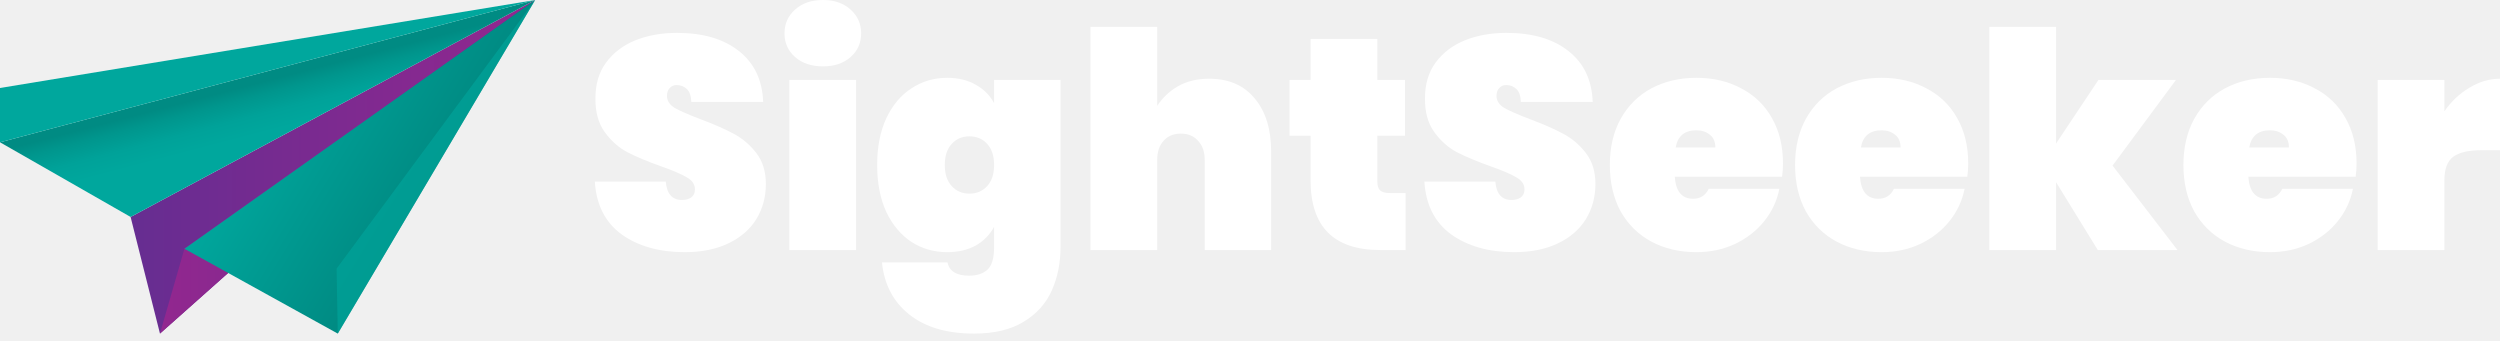
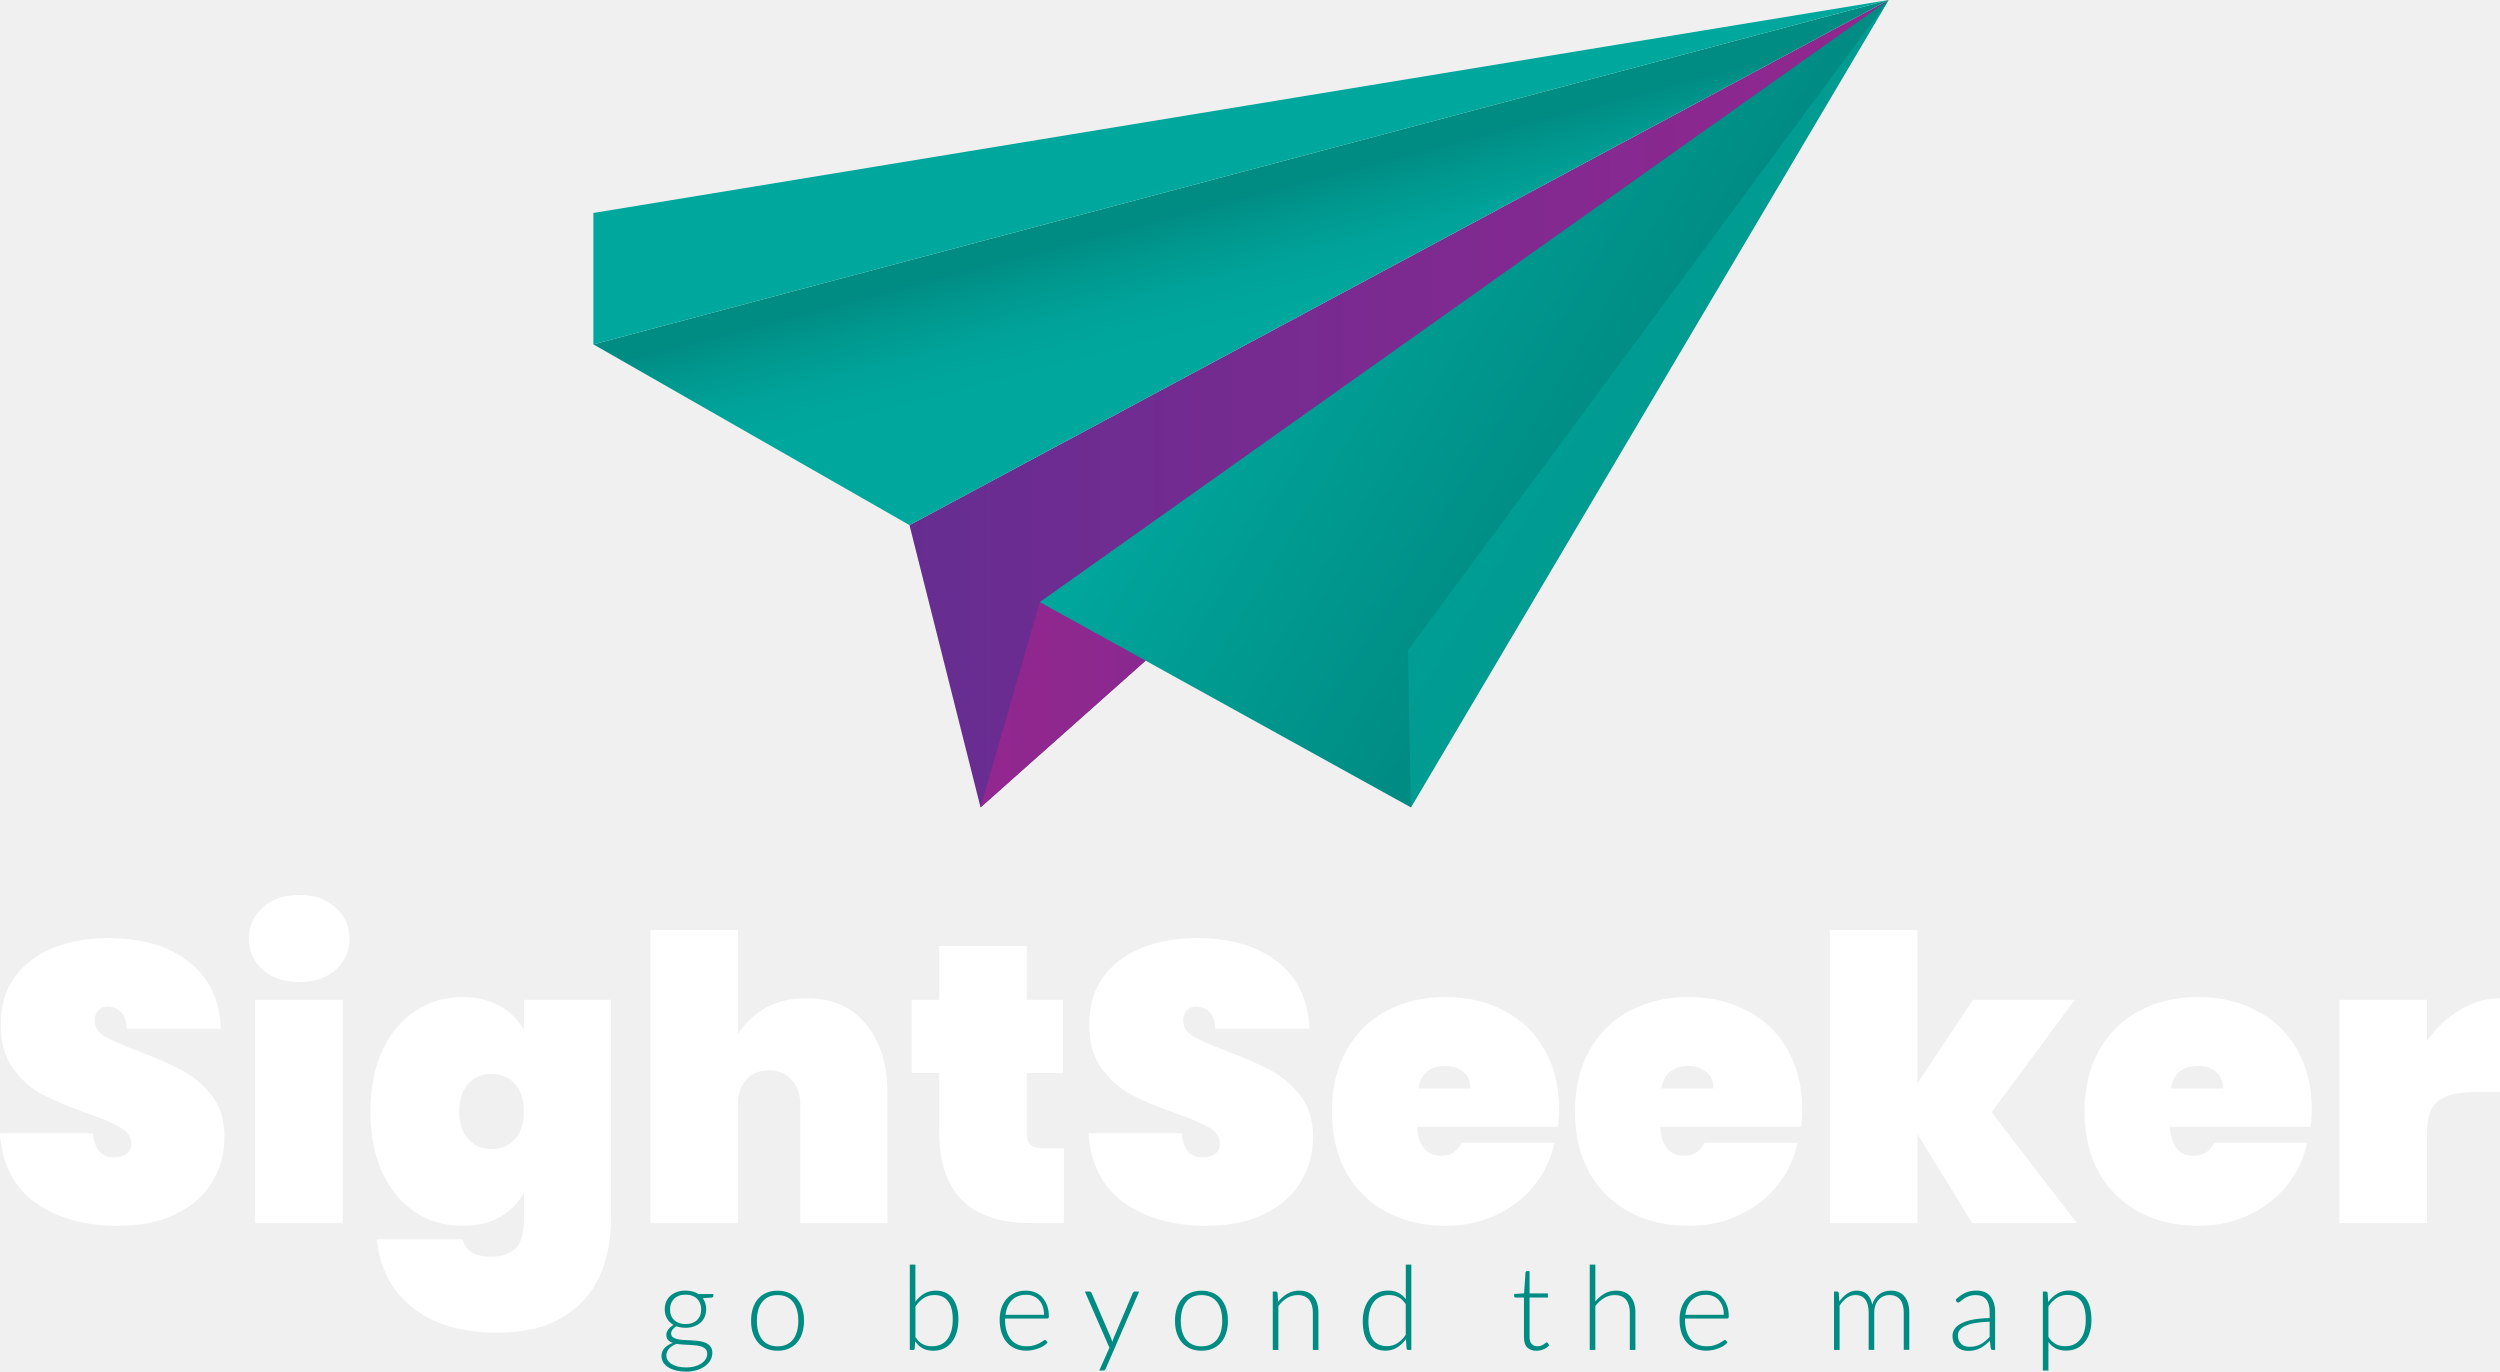
- <svg xmlns="http://www.w3.org/2000/svg" width="191" height="26" viewBox="0 0 191 26" fill="none">
-   <path d="M52.312 19.265C50.367 19.265 48.76 18.811 47.489 17.905C46.234 16.983 45.553 15.639 45.445 13.872H50.865C50.941 14.809 51.355 15.278 52.105 15.278C52.381 15.278 52.61 15.216 52.794 15.094C52.993 14.955 53.093 14.748 53.093 14.471C53.093 14.087 52.886 13.78 52.472 13.55C52.059 13.304 51.416 13.027 50.544 12.72C49.502 12.351 48.637 11.99 47.949 11.637C47.275 11.284 46.693 10.769 46.203 10.093C45.713 9.417 45.476 8.549 45.491 7.489C45.491 6.429 45.759 5.53 46.295 4.793C46.846 4.04 47.589 3.472 48.523 3.088C49.472 2.704 50.536 2.512 51.715 2.512C53.705 2.512 55.282 2.973 56.445 3.894C57.624 4.816 58.244 6.114 58.306 7.789H52.817C52.802 7.328 52.687 6.998 52.472 6.798C52.258 6.598 51.998 6.498 51.692 6.498C51.477 6.498 51.301 6.575 51.163 6.729C51.026 6.867 50.957 7.067 50.957 7.328C50.957 7.697 51.156 8.004 51.554 8.25C51.967 8.48 52.618 8.764 53.506 9.102C54.532 9.486 55.374 9.855 56.032 10.208C56.706 10.562 57.288 11.053 57.777 11.683C58.267 12.313 58.512 13.104 58.512 14.057C58.512 15.055 58.267 15.954 57.777 16.753C57.288 17.536 56.576 18.151 55.642 18.596C54.708 19.042 53.598 19.265 52.312 19.265Z" fill="white" />
-   <path d="M62.876 5.07C61.988 5.07 61.276 4.831 60.74 4.355C60.204 3.879 59.936 3.28 59.936 2.558C59.936 1.82 60.204 1.214 60.74 0.737C61.276 0.246 61.988 0 62.876 0C63.748 0 64.453 0.246 64.988 0.737C65.524 1.214 65.792 1.82 65.792 2.558C65.792 3.28 65.524 3.879 64.988 4.355C64.453 4.831 63.748 5.07 62.876 5.07ZM65.402 6.107V19.103H60.303V6.107H65.402Z" fill="white" />
-   <path d="M72.366 5.945C73.208 5.945 73.935 6.122 74.548 6.475C75.16 6.813 75.627 7.282 75.949 7.881V6.107H81.024V18.873C81.024 20.086 80.802 21.192 80.358 22.191C79.914 23.189 79.194 23.988 78.199 24.587C77.219 25.187 75.956 25.486 74.41 25.486C72.328 25.486 70.674 24.995 69.45 24.011C68.24 23.044 67.551 21.722 67.383 20.048H72.389C72.527 20.724 73.078 21.062 74.043 21.062C74.64 21.062 75.107 20.908 75.443 20.601C75.78 20.294 75.949 19.718 75.949 18.873V17.329C75.627 17.928 75.16 18.404 74.548 18.758C73.935 19.096 73.208 19.265 72.366 19.265C71.356 19.265 70.445 19.003 69.633 18.481C68.822 17.943 68.179 17.175 67.704 16.177C67.245 15.163 67.015 13.972 67.015 12.605C67.015 11.238 67.245 10.055 67.704 9.056C68.179 8.042 68.822 7.274 69.633 6.752C70.445 6.214 71.356 5.945 72.366 5.945ZM75.949 12.605C75.949 11.914 75.772 11.376 75.42 10.992C75.068 10.608 74.617 10.416 74.066 10.416C73.514 10.416 73.063 10.608 72.711 10.992C72.358 11.376 72.182 11.914 72.182 12.605C72.182 13.296 72.358 13.834 72.711 14.218C73.063 14.602 73.514 14.794 74.066 14.794C74.617 14.794 75.068 14.602 75.42 14.218C75.772 13.834 75.949 13.296 75.949 12.605Z" fill="white" />
-   <path d="M92.384 6.014C93.869 6.014 95.025 6.514 95.852 7.512C96.694 8.511 97.115 9.863 97.115 11.568V19.103H92.04V12.213C92.04 11.599 91.871 11.115 91.534 10.761C91.213 10.393 90.777 10.208 90.225 10.208C89.659 10.208 89.215 10.393 88.894 10.761C88.572 11.115 88.411 11.599 88.411 12.213V19.103H83.313V2.051H88.411V8.088C88.809 7.474 89.338 6.975 89.996 6.59C90.669 6.206 91.466 6.014 92.384 6.014Z" fill="white" />
-   <path d="M107.386 14.748V19.103H105.457C101.905 19.103 100.129 17.329 100.129 13.78V10.37H98.522V6.107H100.129V2.973H105.228V6.107H107.34V10.37H105.228V13.872C105.228 14.18 105.296 14.402 105.434 14.54C105.587 14.679 105.832 14.748 106.169 14.748H107.386Z" fill="white" />
-   <path d="M115.689 19.265C113.745 19.265 112.137 18.811 110.866 17.905C109.611 16.983 108.93 15.639 108.823 13.872H114.242C114.319 14.809 114.732 15.278 115.482 15.278C115.758 15.278 115.988 15.216 116.171 15.094C116.37 14.955 116.47 14.748 116.47 14.471C116.47 14.087 116.263 13.78 115.85 13.55C115.436 13.304 114.793 13.027 113.921 12.72C112.88 12.351 112.015 11.99 111.326 11.637C110.652 11.284 110.07 10.769 109.58 10.093C109.091 9.417 108.853 8.549 108.869 7.489C108.869 6.429 109.136 5.53 109.672 4.793C110.223 4.04 110.966 3.472 111.9 3.088C112.849 2.704 113.913 2.512 115.092 2.512C117.082 2.512 118.659 2.973 119.823 3.894C121.002 4.816 121.622 6.114 121.683 7.789H116.194C116.179 7.328 116.064 6.998 115.85 6.798C115.636 6.598 115.375 6.498 115.069 6.498C114.855 6.498 114.679 6.575 114.541 6.729C114.403 6.867 114.334 7.067 114.334 7.328C114.334 7.697 114.533 8.004 114.931 8.25C115.345 8.48 115.995 8.764 116.883 9.102C117.909 9.486 118.751 9.855 119.409 10.208C120.083 10.562 120.665 11.053 121.155 11.683C121.645 12.313 121.89 13.104 121.89 14.057C121.89 15.055 121.645 15.954 121.155 16.753C120.665 17.536 119.953 18.151 119.019 18.596C118.085 19.042 116.975 19.265 115.689 19.265Z" fill="white" />
-   <path d="M136.22 12.49C136.22 12.843 136.197 13.181 136.151 13.504H127.952C128.029 14.625 128.496 15.186 129.353 15.186C129.904 15.186 130.302 14.932 130.547 14.425H135.944C135.76 15.347 135.37 16.177 134.773 16.914C134.191 17.636 133.448 18.212 132.545 18.642C131.657 19.057 130.677 19.265 129.606 19.265C128.32 19.265 127.171 18.996 126.161 18.458C125.166 17.92 124.385 17.152 123.819 16.154C123.267 15.14 122.992 13.957 122.992 12.605C122.992 11.253 123.267 10.078 123.819 9.079C124.385 8.065 125.166 7.289 126.161 6.752C127.171 6.214 128.32 5.945 129.606 5.945C130.892 5.945 132.032 6.214 133.027 6.752C134.038 7.274 134.819 8.027 135.37 9.01C135.936 9.993 136.22 11.153 136.22 12.49ZM131.053 11.268C131.053 10.838 130.915 10.516 130.639 10.3C130.364 10.07 130.019 9.955 129.606 9.955C128.702 9.955 128.174 10.393 128.021 11.268H131.053Z" fill="white" />
-   <path d="M150.371 12.49C150.371 12.843 150.348 13.181 150.302 13.504H142.103C142.18 14.625 142.647 15.186 143.504 15.186C144.055 15.186 144.453 14.932 144.698 14.425H150.095C149.911 15.347 149.521 16.177 148.924 16.914C148.342 17.636 147.6 18.212 146.696 18.642C145.808 19.057 144.829 19.265 143.757 19.265C142.471 19.265 141.323 18.996 140.312 18.458C139.317 17.92 138.536 17.152 137.97 16.154C137.419 15.14 137.143 13.957 137.143 12.605C137.143 11.253 137.419 10.078 137.97 9.079C138.536 8.065 139.317 7.289 140.312 6.752C141.323 6.214 142.471 5.945 143.757 5.945C145.043 5.945 146.183 6.214 147.179 6.752C148.189 7.274 148.97 8.027 149.521 9.01C150.087 9.993 150.371 11.153 150.371 12.49ZM145.204 11.268C145.204 10.838 145.066 10.516 144.79 10.3C144.515 10.07 144.17 9.955 143.757 9.955C142.854 9.955 142.325 10.393 142.172 11.268H145.204Z" fill="white" />
-   <path d="M160.273 19.103L157.081 13.918V19.103H151.983V2.051H157.081V10.969L160.319 6.107H166.244L161.399 12.651L166.359 19.103H160.273Z" fill="white" />
-   <path d="M180.041 12.49C180.041 12.843 180.018 13.181 179.972 13.504H171.774C171.85 14.625 172.317 15.186 173.175 15.186C173.726 15.186 174.124 14.932 174.369 14.425H179.765C179.582 15.347 179.191 16.177 178.594 16.914C178.012 17.636 177.27 18.212 176.367 18.642C175.479 19.057 174.499 19.265 173.427 19.265C172.141 19.265 170.993 18.996 169.982 18.458C168.987 17.92 168.206 17.152 167.64 16.154C167.089 15.14 166.813 13.957 166.813 12.605C166.813 11.253 167.089 10.078 167.64 9.079C168.206 8.065 168.987 7.289 169.982 6.752C170.993 6.214 172.141 5.945 173.427 5.945C174.713 5.945 175.854 6.214 176.849 6.752C177.859 7.274 178.64 8.027 179.191 9.01C179.758 9.993 180.041 11.153 180.041 12.49ZM174.874 11.268C174.874 10.838 174.736 10.516 174.461 10.3C174.185 10.07 173.84 9.955 173.427 9.955C172.524 9.955 171.996 10.393 171.843 11.268H174.874Z" fill="white" />
-   <path d="M186.752 8.503C187.272 7.75 187.907 7.151 188.658 6.706C189.408 6.245 190.189 6.014 191 6.014V11.476H189.553C188.589 11.476 187.877 11.645 187.418 11.983C186.974 12.321 186.752 12.92 186.752 13.78V19.103H181.653V6.107H186.752V8.503Z" fill="white" />
-   <path d="M12.221 25.486L9.978 16.576L40.885 0L12.221 25.486Z" fill="url(#paint0_linear_55_372)" />
-   <path d="M14.091 19.006L12.221 25.486L40.885 0L14.091 19.006Z" fill="url(#paint1_linear_55_372)" />
-   <path d="M25.805 25.486L14.091 19.006L40.885 0L25.805 25.486Z" fill="url(#paint2_linear_55_372)" />
-   <path opacity="0.6" d="M25.717 20.521L25.805 25.486L40.885 0L25.717 20.521Z" fill="#00A79D" />
-   <path d="M0 10.87L9.978 16.576L40.885 0L0 10.87Z" fill="url(#paint3_linear_55_372)" />
-   <path d="M0 6.722V10.87L40.885 0L0 6.722Z" fill="#00A79D" />
+ <svg xmlns="http://www.w3.org/2000/svg" width="257" height="141" viewBox="0 0 257 141" fill="none">
+   <path d="M71.2 132.767C70.977 132.705 70.737 132.672 70.47 132.672C70.152 132.672 69.856 132.716 69.594 132.812C69.332 132.907 69.109 133.036 68.92 133.204C68.73 133.372 68.585 133.573 68.485 133.809C68.385 134.044 68.335 134.307 68.335 134.593C68.335 134.957 68.412 135.276 68.574 135.55C68.73 135.825 68.953 136.043 69.238 136.206C69.121 136.267 69.015 136.34 68.925 136.424C68.836 136.508 68.758 136.592 68.691 136.682C68.63 136.771 68.58 136.861 68.546 136.956C68.513 137.051 68.496 137.135 68.496 137.219C68.496 137.443 68.558 137.623 68.68 137.752C68.803 137.88 68.965 137.981 69.165 138.048C68.803 138.177 68.519 138.356 68.312 138.58C68.106 138.804 68 139.079 68 139.398C68 139.617 68.056 139.818 68.162 140.014C68.268 140.205 68.429 140.378 68.647 140.524C68.859 140.67 69.126 140.787 69.444 140.871C69.762 140.955 70.13 141 70.548 141C70.966 141 71.334 140.944 71.663 140.838C71.992 140.731 72.276 140.591 72.51 140.412C72.744 140.233 72.923 140.031 73.045 139.801C73.168 139.572 73.229 139.331 73.229 139.085C73.229 138.816 73.168 138.597 73.045 138.435C72.923 138.272 72.761 138.144 72.566 138.054C72.371 137.964 72.142 137.903 71.886 137.864C71.629 137.824 71.373 137.802 71.111 137.791C70.849 137.78 70.587 137.763 70.336 137.752C70.085 137.74 69.856 137.712 69.656 137.668C69.455 137.623 69.299 137.556 69.176 137.466C69.054 137.376 68.992 137.242 68.992 137.068C68.992 136.939 69.043 136.811 69.137 136.682C69.238 136.553 69.366 136.435 69.539 136.34C69.817 136.447 70.13 136.497 70.47 136.497C70.787 136.497 71.072 136.452 71.339 136.357C71.601 136.262 71.824 136.133 72.014 135.97C72.198 135.802 72.343 135.601 72.443 135.366C72.544 135.13 72.594 134.867 72.594 134.581C72.594 134.363 72.566 134.156 72.504 133.965C72.443 133.775 72.36 133.607 72.248 133.456L73.162 133.389C73.274 133.366 73.33 133.316 73.33 133.226V133.03H71.802C71.624 132.912 71.429 132.823 71.206 132.761L71.2 132.767ZM69.555 138.149C69.762 138.183 69.985 138.211 70.219 138.222C70.453 138.233 70.693 138.244 70.921 138.256C71.155 138.267 71.378 138.289 71.596 138.312C71.808 138.34 71.997 138.384 72.165 138.446C72.326 138.508 72.46 138.597 72.555 138.715C72.655 138.827 72.7 138.984 72.7 139.169C72.7 139.376 72.644 139.561 72.532 139.734C72.421 139.908 72.27 140.053 72.075 140.182C71.88 140.306 71.652 140.401 71.39 140.474C71.127 140.541 70.843 140.574 70.542 140.574C70.213 140.574 69.923 140.541 69.672 140.479C69.422 140.412 69.21 140.328 69.031 140.216C68.853 140.104 68.725 139.975 68.635 139.824C68.546 139.673 68.502 139.51 68.502 139.331C68.502 139.197 68.53 139.068 68.58 138.95C68.63 138.832 68.702 138.72 68.797 138.62C68.892 138.519 68.998 138.429 69.126 138.351C69.254 138.272 69.394 138.205 69.544 138.144L69.555 138.149ZM72.081 134.604C72.081 134.828 72.047 135.035 71.975 135.22C71.903 135.405 71.796 135.562 71.663 135.696C71.529 135.83 71.356 135.931 71.161 136.004C70.96 136.077 70.732 136.116 70.475 136.116C70.219 136.116 69.996 136.077 69.801 136.004C69.606 135.931 69.433 135.825 69.299 135.696C69.165 135.567 69.054 135.405 68.987 135.22C68.914 135.035 68.881 134.828 68.881 134.604C68.881 134.38 68.914 134.173 68.987 133.988C69.059 133.803 69.165 133.641 69.299 133.506C69.433 133.372 69.606 133.271 69.801 133.198C70.001 133.125 70.224 133.092 70.475 133.092C70.726 133.092 70.955 133.125 71.15 133.198C71.345 133.271 71.518 133.372 71.652 133.506C71.785 133.641 71.897 133.797 71.969 133.988C72.042 134.173 72.081 134.38 72.081 134.604Z" fill="#008B83" />
+   <path d="M81.937 133.523C81.703 133.254 81.419 133.047 81.084 132.901C80.744 132.756 80.365 132.683 79.936 132.683C79.507 132.683 79.128 132.756 78.787 132.901C78.447 133.047 78.163 133.254 77.929 133.523C77.695 133.792 77.516 134.117 77.394 134.497C77.271 134.878 77.21 135.304 77.21 135.774C77.21 136.245 77.271 136.671 77.394 137.046C77.516 137.421 77.695 137.746 77.929 138.015C78.163 138.284 78.447 138.491 78.787 138.636C79.128 138.782 79.507 138.855 79.936 138.855C80.365 138.855 80.744 138.782 81.084 138.636C81.424 138.491 81.709 138.284 81.937 138.015C82.171 137.746 82.344 137.421 82.467 137.046C82.59 136.671 82.651 136.245 82.651 135.774C82.651 135.304 82.59 134.878 82.467 134.497C82.344 134.117 82.166 133.792 81.937 133.523ZM81.932 136.861C81.843 137.186 81.709 137.46 81.53 137.69C81.352 137.92 81.129 138.093 80.867 138.216C80.599 138.34 80.293 138.401 79.936 138.401C79.579 138.401 79.267 138.34 79.005 138.216C78.737 138.093 78.514 137.92 78.341 137.69C78.163 137.46 78.029 137.186 77.94 136.861C77.851 136.536 77.806 136.172 77.806 135.774C77.806 135.377 77.851 135.013 77.94 134.688C78.029 134.363 78.163 134.083 78.341 133.853C78.52 133.624 78.743 133.444 79.005 133.321C79.272 133.198 79.579 133.136 79.936 133.136C80.293 133.136 80.605 133.198 80.867 133.321C81.129 133.444 81.358 133.624 81.53 133.853C81.709 134.083 81.843 134.363 81.932 134.688C82.021 135.013 82.066 135.377 82.066 135.774C82.066 136.172 82.021 136.536 81.932 136.861Z" fill="#008B83" />
+   <path d="M97.915 133.45C97.714 133.204 97.475 133.008 97.19 132.879C96.906 132.744 96.583 132.677 96.226 132.677C95.763 132.677 95.362 132.778 95.016 132.98C94.671 133.181 94.364 133.461 94.102 133.814V130H93.528V138.771H93.873C93.968 138.771 94.024 138.72 94.035 138.62L94.08 137.88C94.297 138.2 94.553 138.446 94.849 138.608C95.144 138.771 95.507 138.855 95.93 138.855C96.354 138.855 96.711 138.776 97.029 138.625C97.347 138.468 97.62 138.25 97.843 137.97C98.066 137.684 98.233 137.343 98.35 136.945C98.467 136.547 98.523 136.105 98.523 135.618C98.523 135.13 98.473 134.744 98.367 134.38C98.261 134.016 98.11 133.708 97.915 133.461V133.45ZM97.804 136.783C97.714 137.124 97.581 137.415 97.402 137.656C97.224 137.897 97.001 138.082 96.739 138.205C96.471 138.334 96.159 138.396 95.808 138.396C95.457 138.396 95.144 138.328 94.871 138.188C94.593 138.048 94.336 137.808 94.107 137.46V134.296C94.358 133.932 94.643 133.646 94.96 133.439C95.278 133.232 95.646 133.131 96.07 133.131C96.661 133.131 97.124 133.338 97.452 133.758C97.781 134.178 97.943 134.8 97.943 135.629C97.943 136.054 97.898 136.441 97.809 136.783H97.804Z" fill="#008B83" />
+   <path d="M107.153 133.361C106.941 133.136 106.69 132.968 106.4 132.851C106.11 132.733 105.798 132.677 105.463 132.677C105.04 132.677 104.661 132.75 104.326 132.901C103.992 133.052 103.713 133.254 103.479 133.517C103.25 133.781 103.072 134.094 102.949 134.458C102.827 134.822 102.765 135.22 102.765 135.651C102.765 136.161 102.832 136.615 102.96 137.012C103.089 137.41 103.273 137.74 103.518 138.015C103.758 138.289 104.047 138.496 104.382 138.636C104.716 138.776 105.09 138.849 105.497 138.849C105.72 138.849 105.943 138.827 106.166 138.782C106.389 138.737 106.595 138.681 106.79 138.603C106.985 138.53 107.158 138.44 107.32 138.334C107.476 138.228 107.604 138.116 107.699 137.998L107.543 137.808C107.515 137.768 107.476 137.746 107.42 137.746C107.381 137.746 107.314 137.78 107.231 137.847C107.142 137.914 107.024 137.987 106.874 138.071C106.723 138.155 106.539 138.228 106.316 138.295C106.093 138.362 105.837 138.396 105.536 138.396C105.201 138.396 104.895 138.34 104.622 138.222C104.349 138.104 104.12 137.931 103.925 137.701C103.735 137.471 103.585 137.186 103.479 136.844C103.373 136.503 103.323 136.105 103.323 135.657V135.545H107.666C107.721 135.545 107.76 135.528 107.788 135.494C107.811 135.461 107.822 135.399 107.822 135.315C107.822 134.895 107.76 134.52 107.638 134.195C107.515 133.87 107.348 133.596 107.136 133.372L107.153 133.361ZM103.367 135.164C103.401 134.85 103.473 134.565 103.585 134.313C103.691 134.061 103.836 133.842 104.014 133.663C104.192 133.484 104.404 133.344 104.65 133.248C104.895 133.153 105.168 133.103 105.48 133.103C105.753 133.103 105.999 133.148 106.227 133.243C106.456 133.338 106.645 133.473 106.813 133.652C106.974 133.831 107.103 134.044 107.192 134.301C107.281 134.559 107.326 134.845 107.326 135.164H103.367Z" fill="#008B83" />
+   <path d="M116.535 132.812C116.502 132.84 116.474 132.873 116.452 132.918L114.467 137.584C114.445 137.645 114.422 137.707 114.4 137.768C114.378 137.83 114.355 137.892 114.339 137.959C114.322 137.897 114.305 137.83 114.289 137.768C114.272 137.707 114.25 137.645 114.227 137.584L112.215 132.918C112.204 132.884 112.181 132.851 112.142 132.817C112.109 132.789 112.059 132.772 111.997 132.772H111.523L114.049 138.547L113.001 140.894H113.408C113.48 140.894 113.536 140.877 113.575 140.838C113.614 140.804 113.642 140.754 113.67 140.698L117.104 132.772H116.664C116.619 132.772 116.58 132.784 116.541 132.812H116.535Z" fill="#008B83" />
+   <path d="M125.517 133.523C125.282 133.254 124.998 133.047 124.664 132.901C124.324 132.756 123.944 132.683 123.515 132.683C123.086 132.683 122.707 132.756 122.367 132.901C122.027 133.047 121.742 133.254 121.508 133.523C121.274 133.792 121.096 134.117 120.973 134.497C120.85 134.878 120.789 135.304 120.789 135.774C120.789 136.245 120.85 136.671 120.973 137.046C121.096 137.421 121.274 137.746 121.508 138.015C121.742 138.284 122.027 138.491 122.367 138.636C122.707 138.782 123.086 138.855 123.515 138.855C123.944 138.855 124.324 138.782 124.664 138.636C125.004 138.491 125.288 138.284 125.517 138.015C125.751 137.746 125.924 137.421 126.046 137.046C126.169 136.671 126.23 136.245 126.23 135.774C126.23 135.304 126.169 134.878 126.046 134.497C125.924 134.117 125.745 133.792 125.517 133.523ZM125.511 136.861C125.422 137.186 125.288 137.46 125.11 137.69C124.931 137.92 124.708 138.093 124.446 138.216C124.179 138.34 123.872 138.401 123.515 138.401C123.158 138.401 122.846 138.34 122.584 138.216C122.317 138.093 122.094 137.92 121.921 137.69C121.742 137.46 121.609 137.186 121.519 136.861C121.43 136.536 121.386 136.172 121.386 135.774C121.386 135.377 121.43 135.013 121.519 134.688C121.609 134.363 121.742 134.083 121.921 133.853C122.099 133.624 122.322 133.444 122.584 133.321C122.852 133.198 123.158 133.136 123.515 133.136C123.872 133.136 124.184 133.198 124.446 133.321C124.708 133.444 124.937 133.624 125.11 133.853C125.288 134.083 125.422 134.363 125.511 134.688C125.6 135.013 125.645 135.377 125.645 135.774C125.645 136.172 125.6 136.536 125.511 136.861Z" fill="#008B83" />
+   <path d="M135.044 133.288C134.883 133.092 134.671 132.94 134.425 132.834C134.18 132.728 133.885 132.677 133.556 132.677C133.11 132.677 132.708 132.784 132.346 132.991C131.984 133.198 131.666 133.478 131.387 133.82L131.331 132.924C131.315 132.823 131.259 132.772 131.159 132.772H130.841V138.771H131.415V134.262C131.677 133.909 131.978 133.635 132.318 133.433C132.658 133.232 133.021 133.136 133.405 133.136C133.929 133.136 134.32 133.299 134.576 133.618C134.832 133.937 134.961 134.38 134.961 134.94V138.771H135.535V134.94C135.535 134.593 135.49 134.279 135.407 133.999C135.323 133.725 135.2 133.484 135.033 133.288H135.044Z" fill="#008B83" />
+   <path d="M144.516 133.557C144.299 133.265 144.037 133.041 143.741 132.896C143.446 132.744 143.094 132.672 142.693 132.672C142.292 132.672 141.901 132.75 141.578 132.912C141.255 133.075 140.987 133.293 140.764 133.573C140.547 133.853 140.379 134.184 140.262 134.559C140.151 134.94 140.09 135.349 140.09 135.786C140.09 136.805 140.296 137.572 140.703 138.082C141.11 138.592 141.684 138.849 142.42 138.849C142.86 138.849 143.256 138.743 143.607 138.53C143.959 138.317 144.265 138.032 144.533 137.668L144.594 138.614C144.611 138.72 144.672 138.771 144.772 138.771H145.085V130H144.516V133.557ZM144.516 137.214C144.271 137.583 143.981 137.869 143.657 138.076C143.334 138.284 142.977 138.384 142.582 138.384C141.963 138.384 141.494 138.177 141.165 137.757C140.842 137.337 140.675 136.682 140.675 135.791C140.675 135.399 140.719 135.035 140.809 134.71C140.898 134.385 141.032 134.1 141.21 133.865C141.388 133.629 141.606 133.45 141.873 133.321C142.141 133.192 142.448 133.131 142.799 133.131C143.15 133.131 143.474 133.204 143.752 133.344C144.031 133.484 144.282 133.73 144.51 134.072V137.225L144.516 137.214Z" fill="#008B83" />
+   <path d="M159 137.992C158.972 137.992 158.933 138.015 158.883 138.054C158.832 138.093 158.771 138.144 158.699 138.194C158.621 138.244 158.531 138.289 158.431 138.334C158.325 138.379 158.202 138.396 158.057 138.396C157.94 138.396 157.834 138.379 157.734 138.34C157.634 138.306 157.55 138.244 157.472 138.172C157.394 138.099 157.338 137.998 157.299 137.88C157.255 137.763 157.238 137.623 157.238 137.455V133.388H159.122V132.963H157.238V130.666H156.97C156.926 130.666 156.892 130.678 156.87 130.711C156.848 130.745 156.831 130.773 156.82 130.807L156.675 132.952L155.655 133.024V133.248C155.655 133.293 155.671 133.327 155.699 133.349C155.727 133.372 155.766 133.383 155.805 133.383H156.664V137.483C156.664 137.953 156.775 138.3 157.004 138.524C157.232 138.748 157.545 138.86 157.952 138.86C158.202 138.86 158.448 138.81 158.682 138.709C158.916 138.608 159.111 138.468 159.262 138.3L159.106 138.048C159.072 138.009 159.039 137.987 159.011 137.987L159 137.992Z" fill="#008B83" />
+   <path d="M167.624 133.288C167.462 133.092 167.251 132.94 167.005 132.834C166.76 132.728 166.464 132.677 166.141 132.677C165.701 132.677 165.305 132.778 164.948 132.98C164.597 133.181 164.279 133.45 164 133.786V130H163.426V138.771H164V134.262C164.262 133.909 164.563 133.635 164.903 133.433C165.244 133.232 165.606 133.136 165.991 133.136C166.515 133.136 166.905 133.299 167.161 133.618C167.418 133.937 167.546 134.38 167.546 134.94V138.771H168.12V134.94C168.12 134.593 168.076 134.279 167.992 133.999C167.908 133.725 167.786 133.484 167.618 133.288H167.624Z" fill="#008B83" />
+   <path d="M177.04 133.361C176.828 133.136 176.577 132.968 176.293 132.851C176.009 132.733 175.691 132.677 175.357 132.677C174.933 132.677 174.554 132.75 174.219 132.901C173.885 133.052 173.6 133.254 173.372 133.517C173.143 133.781 172.965 134.094 172.842 134.458C172.72 134.822 172.658 135.22 172.658 135.651C172.658 136.161 172.725 136.615 172.853 137.012C172.982 137.41 173.171 137.74 173.411 138.015C173.651 138.289 173.94 138.496 174.275 138.636C174.609 138.776 174.983 138.849 175.39 138.849C175.613 138.849 175.836 138.827 176.059 138.782C176.282 138.737 176.488 138.681 176.683 138.603C176.878 138.53 177.051 138.44 177.213 138.334C177.375 138.228 177.497 138.116 177.592 137.998L177.436 137.808C177.408 137.768 177.369 137.746 177.319 137.746C177.28 137.746 177.213 137.78 177.129 137.847C177.04 137.914 176.923 137.987 176.773 138.071C176.622 138.155 176.438 138.228 176.215 138.295C175.998 138.362 175.736 138.396 175.435 138.396C175.1 138.396 174.793 138.34 174.52 138.222C174.247 138.104 174.019 137.931 173.823 137.701C173.628 137.471 173.483 137.186 173.377 136.844C173.271 136.503 173.221 136.105 173.221 135.657V135.545H177.564C177.62 135.545 177.659 135.528 177.681 135.494C177.704 135.461 177.715 135.399 177.715 135.315C177.715 134.895 177.653 134.52 177.531 134.195C177.408 133.87 177.241 133.596 177.029 133.372L177.04 133.361ZM173.255 135.164C173.288 134.85 173.361 134.565 173.472 134.313C173.578 134.061 173.723 133.842 173.901 133.663C174.08 133.484 174.292 133.344 174.537 133.248C174.782 133.153 175.055 133.103 175.362 133.103C175.635 133.103 175.881 133.148 176.109 133.243C176.338 133.338 176.533 133.473 176.695 133.652C176.856 133.831 176.984 134.044 177.074 134.301C177.163 134.559 177.207 134.845 177.207 135.164H173.255Z" fill="#008B83" />
+   <path d="M195.777 133.26C195.616 133.069 195.415 132.924 195.175 132.823C194.941 132.722 194.674 132.677 194.378 132.677C194.172 132.677 193.966 132.705 193.771 132.761C193.57 132.817 193.391 132.907 193.219 133.024C193.051 133.142 192.901 133.293 192.773 133.473C192.644 133.652 192.544 133.865 192.472 134.111C192.377 133.663 192.204 133.31 191.942 133.058C191.68 132.806 191.329 132.677 190.894 132.677C190.52 132.677 190.18 132.778 189.879 132.985C189.578 133.192 189.311 133.461 189.082 133.792L189.026 132.924C189.01 132.823 188.954 132.772 188.853 132.772H188.536V138.771H189.11V134.223C189.327 133.881 189.573 133.613 189.846 133.422C190.125 133.232 190.42 133.131 190.743 133.131C191.189 133.131 191.524 133.288 191.752 133.596C191.981 133.904 192.098 134.352 192.098 134.934V138.765H192.672V134.934C192.672 134.637 192.717 134.374 192.8 134.15C192.884 133.926 193.001 133.736 193.146 133.585C193.291 133.433 193.458 133.321 193.648 133.243C193.837 133.164 194.038 133.131 194.244 133.131C194.713 133.131 195.075 133.282 195.326 133.59C195.577 133.898 195.705 134.346 195.705 134.929V138.76H196.274V134.929C196.274 134.565 196.229 134.245 196.14 133.965C196.051 133.685 195.928 133.445 195.761 133.254L195.777 133.26Z" fill="#008B83" />
+   <path d="M204.619 133.265C204.463 133.075 204.263 132.929 204.023 132.823C203.783 132.722 203.504 132.672 203.181 132.672C202.746 132.672 202.356 132.75 202.01 132.912C201.665 133.075 201.336 133.31 201.029 133.624L201.129 133.797C201.152 133.831 201.174 133.853 201.202 133.876C201.23 133.898 201.269 133.904 201.308 133.904C201.369 133.904 201.442 133.865 201.531 133.781C201.62 133.702 201.732 133.613 201.871 133.517C202.01 133.422 202.183 133.332 202.384 133.254C202.585 133.176 202.83 133.136 203.12 133.136C203.588 133.136 203.939 133.288 204.179 133.585C204.419 133.881 204.536 134.313 204.536 134.867V135.494C203.861 135.511 203.281 135.567 202.796 135.662C202.317 135.758 201.921 135.886 201.615 136.049C201.308 136.211 201.079 136.396 200.934 136.615C200.789 136.833 200.717 137.068 200.717 137.32C200.717 137.595 200.762 137.83 200.851 138.02C200.94 138.216 201.063 138.373 201.213 138.502C201.364 138.625 201.536 138.72 201.726 138.782C201.916 138.844 202.116 138.872 202.323 138.872C202.568 138.872 202.791 138.849 202.997 138.799C203.203 138.748 203.393 138.681 203.566 138.592C203.744 138.502 203.911 138.396 204.073 138.267C204.235 138.138 204.396 137.992 204.564 137.836L204.647 138.608C204.675 138.72 204.748 138.776 204.87 138.776H205.099V134.873C205.099 134.537 205.06 134.234 204.976 133.965C204.893 133.697 204.775 133.461 204.619 133.271V133.265ZM204.536 137.438C204.396 137.584 204.251 137.718 204.112 137.841C203.967 137.964 203.811 138.071 203.649 138.166C203.482 138.256 203.304 138.328 203.109 138.379C202.913 138.429 202.702 138.452 202.467 138.452C202.311 138.452 202.161 138.429 202.016 138.384C201.871 138.34 201.743 138.272 201.637 138.177C201.531 138.082 201.442 137.964 201.375 137.813C201.308 137.668 201.274 137.494 201.274 137.292C201.274 137.079 201.336 136.889 201.464 136.721C201.592 136.553 201.787 136.413 202.055 136.29C202.323 136.167 202.657 136.071 203.07 136.004C203.482 135.937 203.967 135.886 204.536 135.87V137.438Z" fill="#008B83" />
+   <path d="M214.387 133.433C213.974 132.924 213.406 132.666 212.675 132.666C212.235 132.666 211.839 132.772 211.482 132.985C211.125 133.198 210.819 133.484 210.557 133.848L210.495 132.918C210.479 132.817 210.423 132.767 210.323 132.767H210.005V140.888H210.579V137.964C210.797 138.256 211.053 138.474 211.348 138.62C211.644 138.765 211.995 138.844 212.397 138.844C212.798 138.844 213.188 138.765 213.512 138.603C213.835 138.44 214.108 138.222 214.325 137.942C214.548 137.662 214.716 137.331 214.827 136.956C214.944 136.575 215 136.166 215 135.73C215 134.71 214.794 133.943 214.387 133.433ZM214.281 136.811C214.192 137.135 214.058 137.421 213.879 137.656C213.701 137.892 213.478 138.071 213.216 138.2C212.954 138.328 212.642 138.39 212.291 138.39C212.112 138.39 211.945 138.373 211.789 138.34C211.633 138.306 211.482 138.256 211.343 138.177C211.203 138.099 211.07 138.009 210.941 137.886C210.813 137.768 210.696 137.623 210.579 137.449V134.285C210.83 133.921 211.114 133.635 211.438 133.428C211.755 133.22 212.118 133.12 212.514 133.12C213.127 133.12 213.595 133.332 213.924 133.747C214.253 134.167 214.415 134.822 214.415 135.713C214.415 136.105 214.37 136.469 214.281 136.794V136.811Z" fill="#008B83" />
+   <path d="M12.124 126.014C8.691 126.014 5.852 125.214 3.609 123.614C1.392 121.986 0.189 119.613 0 116.494H9.569C9.704 118.148 10.434 118.976 11.759 118.976C12.245 118.976 12.651 118.867 12.975 118.65C13.327 118.406 13.502 118.04 13.502 117.552C13.502 116.873 13.137 116.331 12.408 115.924C11.678 115.49 10.543 115.002 9.002 114.459C7.163 113.808 5.636 113.171 4.42 112.547C3.23 111.923 2.203 111.014 1.338 109.821C0.473 108.627 0.054 107.095 0.081 105.223C0.081 103.352 0.554 101.765 1.5 100.463C2.473 99.134 3.784 98.13 5.433 97.452C7.109 96.774 8.988 96.435 11.07 96.435C14.584 96.435 17.368 97.249 19.422 98.876C21.504 100.504 22.599 102.796 22.707 105.752H13.016C12.989 104.939 12.786 104.355 12.408 104.003C12.029 103.65 11.57 103.474 11.029 103.474C10.651 103.474 10.34 103.609 10.096 103.881C9.853 104.125 9.732 104.477 9.732 104.939C9.732 105.59 10.083 106.132 10.786 106.566C11.516 106.973 12.665 107.475 14.232 108.071C16.044 108.75 17.53 109.401 18.693 110.024C19.882 110.648 20.909 111.516 21.774 112.628C22.639 113.741 23.072 115.137 23.072 116.819C23.072 118.582 22.639 120.169 21.774 121.58C20.909 122.963 19.652 124.048 18.003 124.835C16.354 125.621 14.395 126.014 12.124 126.014Z" fill="white" />
+   <path d="M30.776 100.951C29.208 100.951 27.951 100.531 27.005 99.69C26.059 98.849 25.586 97.791 25.586 96.516C25.586 95.214 26.059 94.143 27.005 93.302C27.951 92.434 29.208 92 30.776 92C32.317 92 33.56 92.434 34.506 93.302C35.452 94.143 35.925 95.214 35.925 96.516C35.925 97.791 35.452 98.849 34.506 99.69C33.56 100.531 32.317 100.951 30.776 100.951ZM35.236 102.782V125.73H26.235V102.782H35.236Z" fill="white" />
+   <path d="M47.533 102.497C49.02 102.497 50.304 102.809 51.385 103.433C52.466 104.03 53.291 104.857 53.858 105.915V102.782H62.819V125.323C62.819 127.466 62.428 129.419 61.644 131.182C60.86 132.945 59.589 134.355 57.832 135.413C56.102 136.471 53.872 137 51.142 137C47.465 137 44.546 136.132 42.383 134.396C40.248 132.687 39.031 130.354 38.734 127.398H47.574C47.817 128.591 48.79 129.188 50.493 129.188C51.547 129.188 52.372 128.917 52.966 128.374C53.561 127.832 53.858 126.815 53.858 125.323V122.597C53.291 123.655 52.466 124.495 51.385 125.119C50.304 125.716 49.02 126.014 47.533 126.014C45.749 126.014 44.14 125.553 42.708 124.631C41.275 123.682 40.14 122.325 39.302 120.562C38.491 118.772 38.085 116.67 38.085 114.256C38.085 111.842 38.491 109.753 39.302 107.99C40.14 106.2 41.275 104.844 42.708 103.921C44.14 102.972 45.749 102.497 47.533 102.497ZM53.858 114.256C53.858 113.035 53.547 112.086 52.926 111.408C52.304 110.73 51.507 110.391 50.533 110.391C49.56 110.391 48.763 110.73 48.141 111.408C47.519 112.086 47.209 113.035 47.209 114.256C47.209 115.476 47.519 116.426 48.141 117.104C48.763 117.782 49.56 118.121 50.533 118.121C51.507 118.121 52.304 117.782 52.926 117.104C53.547 116.426 53.858 115.476 53.858 114.256Z" fill="white" />
+   <path d="M82.878 102.619C85.5 102.619 87.541 103.501 89.001 105.264C90.487 107.027 91.231 109.414 91.231 112.425V125.73H82.27V113.564C82.27 112.479 81.972 111.625 81.378 111.001C80.81 110.35 80.04 110.024 79.067 110.024C78.066 110.024 77.282 110.35 76.715 111.001C76.147 111.625 75.863 112.479 75.863 113.564V125.73H66.862V95.621H75.863V106.281C76.566 105.196 77.499 104.315 78.661 103.637C79.85 102.958 81.256 102.619 82.878 102.619Z" fill="white" />
+   <path d="M109.367 118.04V125.73H105.961C99.689 125.73 96.553 122.597 96.553 116.331V110.309H93.715V102.782H96.553V97.249H105.555V102.782H109.286V110.309H105.555V116.494C105.555 117.036 105.677 117.429 105.92 117.674C106.19 117.918 106.623 118.04 107.218 118.04H109.367Z" fill="white" />
+   <path d="M124.027 126.014C120.594 126.014 117.755 125.214 115.512 123.614C113.295 121.986 112.092 119.613 111.903 116.494H121.472C121.607 118.148 122.337 118.976 123.662 118.976C124.148 118.976 124.554 118.867 124.878 118.65C125.23 118.406 125.405 118.04 125.405 117.552C125.405 116.873 125.04 116.331 124.31 115.924C123.581 115.49 122.445 115.002 120.904 114.459C119.066 113.808 117.539 113.171 116.322 112.547C115.133 111.923 114.106 111.014 113.241 109.821C112.376 108.627 111.957 107.095 111.984 105.223C111.984 103.352 112.457 101.765 113.403 100.463C114.376 99.134 115.687 98.13 117.336 97.452C119.012 96.774 120.891 96.435 122.972 96.435C126.486 96.435 129.271 97.249 131.325 98.876C133.407 100.504 134.501 102.796 134.61 105.752H124.919C124.892 104.939 124.689 104.355 124.31 104.003C123.932 103.65 123.472 103.474 122.932 103.474C122.553 103.474 122.242 103.609 121.999 103.881C121.756 104.125 121.634 104.477 121.634 104.939C121.634 105.59 121.986 106.132 122.689 106.566C123.418 106.973 124.567 107.475 126.135 108.071C127.946 108.75 129.433 109.401 130.595 110.024C131.785 110.648 132.812 111.516 133.677 112.628C134.542 113.741 134.975 115.137 134.975 116.819C134.975 118.582 134.542 120.169 133.677 121.58C132.812 122.963 131.555 124.048 129.906 124.835C128.257 125.621 126.297 126.014 124.027 126.014Z" fill="white" />
+   <path d="M160.276 114.052C160.276 114.676 160.236 115.273 160.155 115.843H145.679C145.814 117.823 146.639 118.813 148.153 118.813C149.126 118.813 149.829 118.365 150.261 117.47H159.79C159.465 119.098 158.776 120.562 157.722 121.864C156.695 123.139 155.384 124.156 153.789 124.916C152.221 125.648 150.491 126.014 148.599 126.014C146.328 126.014 144.301 125.54 142.516 124.59C140.759 123.641 139.381 122.285 138.381 120.522C137.407 118.731 136.921 116.643 136.921 114.256C136.921 111.869 137.407 109.794 138.381 108.031C139.381 106.241 140.759 104.871 142.516 103.921C144.301 102.972 146.328 102.497 148.599 102.497C150.869 102.497 152.883 102.972 154.64 103.921C156.424 104.844 157.803 106.173 158.776 107.909C159.776 109.645 160.276 111.693 160.276 114.052ZM151.153 111.896C151.153 111.137 150.91 110.567 150.423 110.187C149.937 109.78 149.328 109.577 148.599 109.577C147.004 109.577 146.071 110.35 145.801 111.896H151.153Z" fill="white" />
+   <path d="M185.262 114.052C185.262 114.676 185.222 115.273 185.141 115.843H170.665C170.8 117.823 171.625 118.813 173.139 118.813C174.112 118.813 174.815 118.365 175.247 117.47H184.776C184.452 119.098 183.762 120.562 182.708 121.864C181.681 123.139 180.37 124.156 178.775 124.916C177.207 125.648 175.477 126.014 173.585 126.014C171.314 126.014 169.287 125.54 167.502 124.59C165.745 123.641 164.367 122.285 163.367 120.522C162.393 118.731 161.907 116.643 161.907 114.256C161.907 111.869 162.393 109.794 163.367 108.031C164.367 106.241 165.745 104.871 167.502 103.921C169.287 102.972 171.314 102.497 173.585 102.497C175.855 102.497 177.869 102.972 179.626 103.921C181.41 104.844 182.789 106.173 183.762 107.909C184.762 109.645 185.262 111.693 185.262 114.052ZM176.139 111.896C176.139 111.137 175.896 110.567 175.409 110.187C174.923 109.78 174.315 109.577 173.585 109.577C171.99 109.577 171.057 110.35 170.787 111.896H176.139Z" fill="white" />
+   <path d="M202.747 125.73L197.111 116.575V125.73H188.109V95.621H197.111V111.367L202.828 102.782H213.29L204.734 114.337L213.492 125.73H202.747Z" fill="white" />
+   <path d="M237.65 114.052C237.65 114.676 237.61 115.273 237.528 115.843H223.053C223.188 117.823 224.012 118.813 225.526 118.813C226.499 118.813 227.202 118.365 227.635 117.47H237.164C236.839 119.098 236.15 120.562 235.096 121.864C234.068 123.139 232.757 124.156 231.162 124.916C229.595 125.648 227.865 126.014 225.972 126.014C223.702 126.014 221.674 125.54 219.89 124.59C218.133 123.641 216.754 122.285 215.754 120.522C214.781 118.731 214.294 116.643 214.294 114.256C214.294 111.869 214.781 109.794 215.754 108.031C216.754 106.241 218.133 104.871 219.89 103.921C221.674 102.972 223.702 102.497 225.972 102.497C228.243 102.497 230.257 102.972 232.014 103.921C233.798 104.844 235.177 106.173 236.15 107.909C237.15 109.645 237.65 111.693 237.65 114.052ZM228.527 111.896C228.527 111.137 228.284 110.567 227.797 110.187C227.31 109.78 226.702 109.577 225.972 109.577C224.377 109.577 223.445 110.35 223.174 111.896H228.527Z" fill="white" />
+   <path d="M249.499 107.014C250.418 105.684 251.54 104.627 252.864 103.84C254.189 103.026 255.567 102.619 257 102.619V112.262H254.445C252.742 112.262 251.485 112.561 250.675 113.157C249.891 113.754 249.499 114.812 249.499 116.331V125.73H240.497V102.782H249.499V107.014Z" fill="white" />
+   <path d="M100.8 83L93.495 53.982L194.148 0L100.8 83Z" fill="url(#paint0_linear_159_1797)" />
+   <path d="M106.888 61.897L100.8 83L194.149 0L106.888 61.897Z" fill="url(#paint1_linear_159_1797)" />
+   <path d="M145.039 83L106.888 61.897L194.149 0L145.039 83Z" fill="url(#paint2_linear_159_1797)" />
+   <path opacity="0.6" d="M144.75 66.83L145.039 83L194.149 0L144.75 66.83Z" fill="#00A79D" />
+   <path d="M61 35.401L93.496 53.982L194.149 0L61 35.401Z" fill="url(#paint3_linear_159_1797)" />
+   <path d="M61 21.892V35.401L194.149 0L61 21.892Z" fill="#00A79D" />
  <defs>
-     <linearGradient id="paint0_linear_55_372" x1="9.978" y1="12.743" x2="40.885" y2="12.743" gradientUnits="userSpaceOnUse">
+     <linearGradient id="paint0_linear_159_1797" x1="93.495" y1="41.5" x2="194.148" y2="41.5" gradientUnits="userSpaceOnUse">
      <stop stop-color="#662D91" />
      <stop offset="1" stop-color="#92278F" />
    </linearGradient>
-     <linearGradient id="paint1_linear_55_372" x1="12.221" y1="12.743" x2="40.885" y2="12.743" gradientUnits="userSpaceOnUse">
+     <linearGradient id="paint1_linear_159_1797" x1="100.8" y1="41.5" x2="194.149" y2="41.5" gradientUnits="userSpaceOnUse">
      <stop stop-color="#92278F" />
      <stop offset="1" stop-color="#662D91" />
    </linearGradient>
-     <linearGradient id="paint2_linear_55_372" x1="21.785" y1="6.042" x2="32.961" y2="12.825" gradientUnits="userSpaceOnUse">
+     <linearGradient id="paint2_linear_159_1797" x1="131.946" y1="19.675" x2="168.341" y2="41.767" gradientUnits="userSpaceOnUse">
      <stop stop-color="#00A79D" />
      <stop offset="1" stop-color="#008B83" />
    </linearGradient>
-     <linearGradient id="paint3_linear_55_372" x1="20.62" y1="6.108" x2="21.589" y2="9.789" gradientUnits="userSpaceOnUse">
+     <linearGradient id="paint3_linear_159_1797" x1="128.152" y1="19.892" x2="131.307" y2="31.879" gradientUnits="userSpaceOnUse">
      <stop stop-color="#008B83" />
      <stop offset="0.24" stop-color="#00968D" />
      <stop offset="0.62" stop-color="#00A299" />
      <stop offset="1" stop-color="#00A79D" />
    </linearGradient>
  </defs>
</svg>
